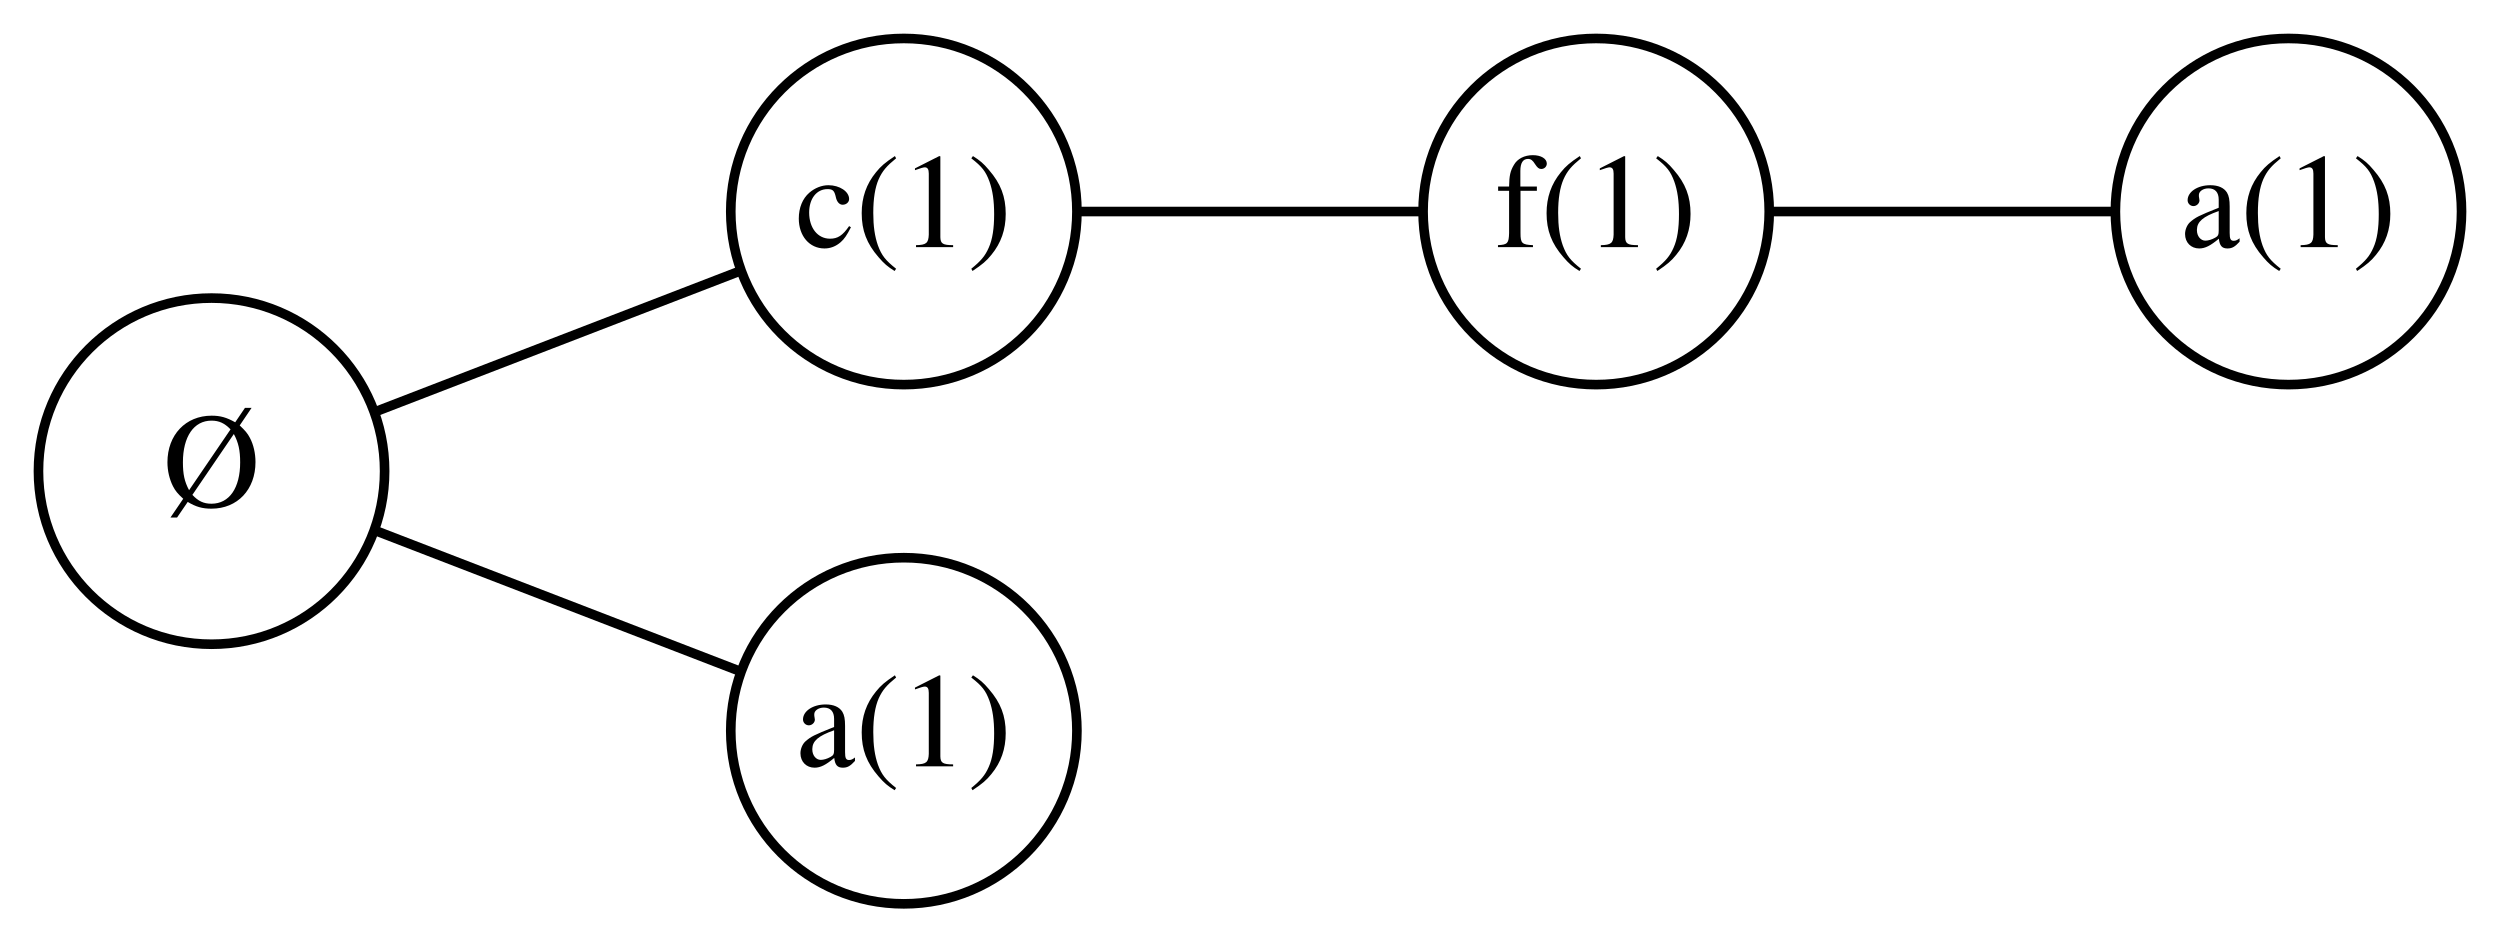
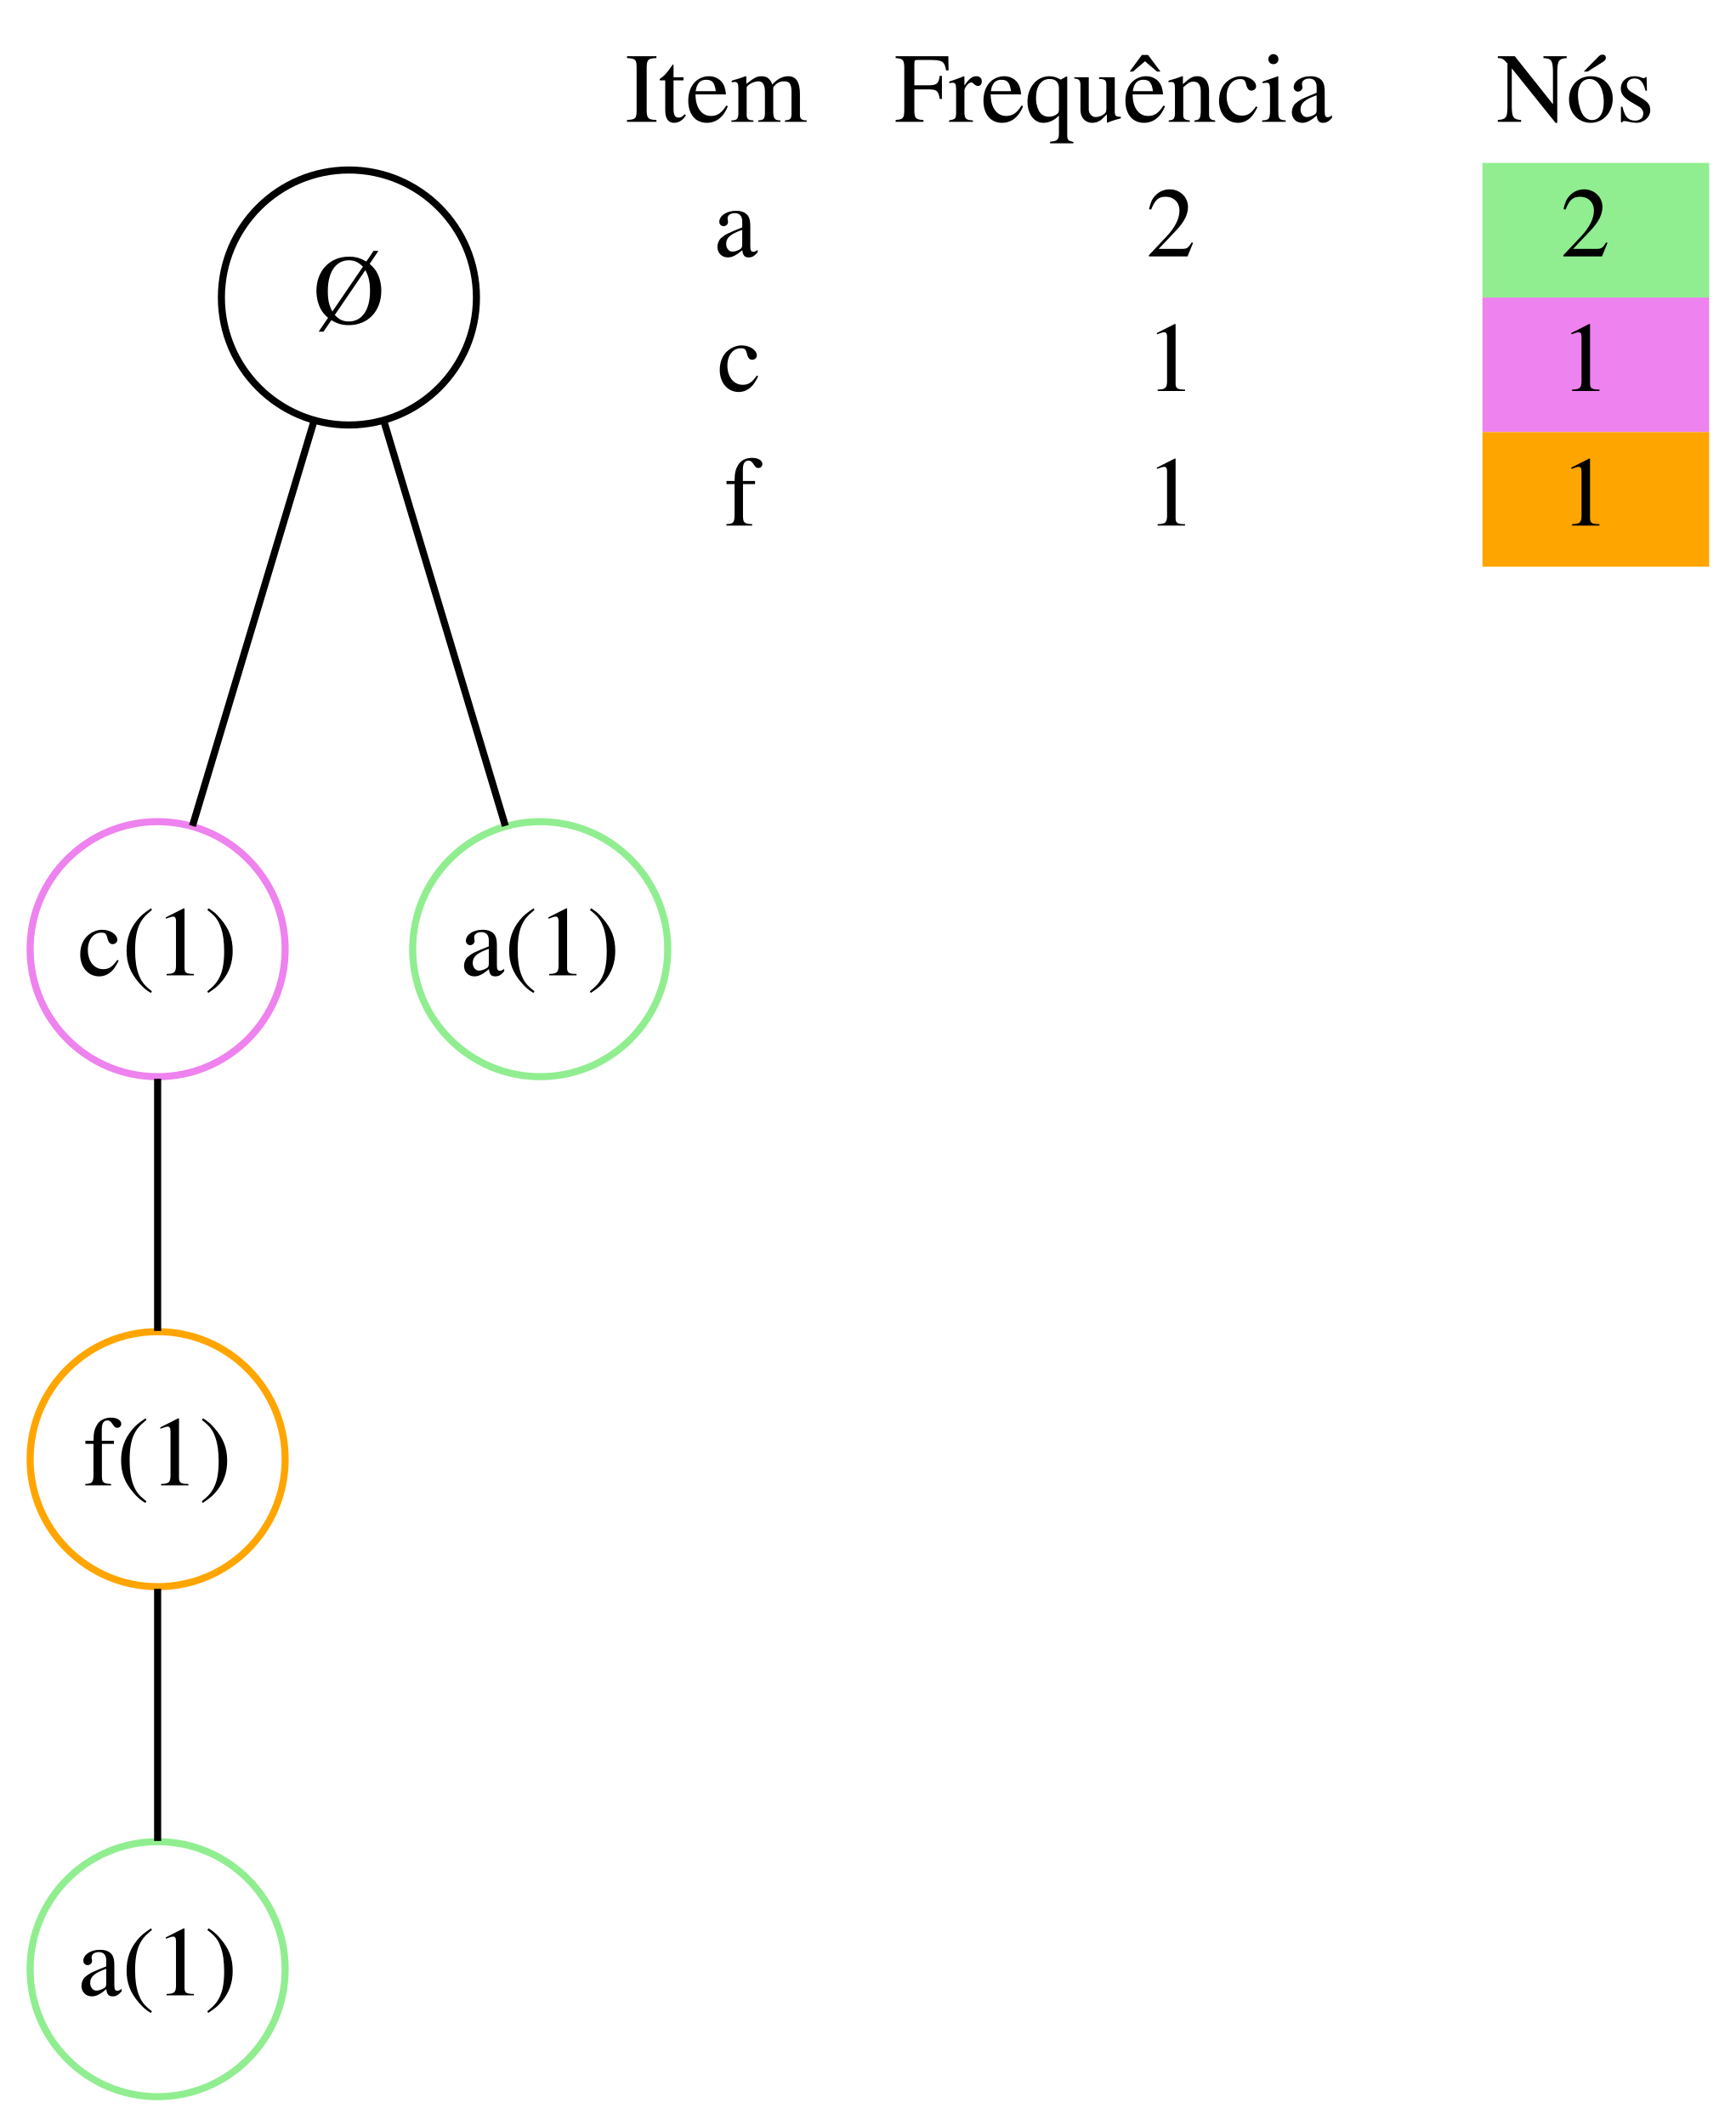
- <svg xmlns="http://www.w3.org/2000/svg" width="260pt" height="98pt" viewBox="0.00 0.00 260.00 98.00">
-   <g id="graph0" class="graph" transform="scale(1 1) rotate(0) translate(4 94)">
+ <svg xmlns="http://www.w3.org/2000/svg" width="245pt" height="300pt" viewBox="0.00 0.00 244.50 300.00">
+   <g id="graph0" class="graph" transform="scale(1 1) rotate(0) translate(4 296)">
    <g id="node1" class="node">
-       <ellipse fill="none" stroke="black" cx="18" cy="-45" rx="18" ry="18" />
-       <text text-anchor="middle" x="18" y="-41.3" font-family="Times,serif" font-size="14.00">Ø</text>
+       <ellipse fill="none" stroke="black" cx="45" cy="-254" rx="18" ry="18" />
+       <text text-anchor="middle" x="45" y="-250.3" font-family="Times,serif" font-size="14.00">Ø</text>
    </g>
    <g id="node2" class="node">
-       <ellipse fill="none" stroke="black" cx="90" cy="-72" rx="18" ry="18" />
-       <text text-anchor="middle" x="90" y="-68.3" font-family="Times,serif" font-size="14.00">c(1)</text>
+       <ellipse fill="none" stroke="violet" cx="18" cy="-162" rx="18" ry="18" />
+       <text text-anchor="middle" x="18" y="-158.3" font-family="Times,serif" font-size="14.00">c(1)</text>
    </g>
    <g id="edge1" class="edge">
-       <path fill="none" stroke="black" d="M35.24,-51.26C46.54,-55.62 61.56,-61.42 72.85,-65.77" />
+       <path fill="none" stroke="black" d="M40.05,-236.49C35.18,-220.25 27.78,-195.61 22.92,-179.4" />
    </g>
    <g id="node5" class="node">
-       <ellipse fill="none" stroke="black" cx="90" cy="-18" rx="18" ry="18" />
-       <text text-anchor="middle" x="90" y="-14.3" font-family="Times,serif" font-size="14.00">a(1)</text>
+       <ellipse fill="none" stroke="lightgreen" cx="72" cy="-162" rx="18" ry="18" />
+       <text text-anchor="middle" x="72" y="-158.3" font-family="Times,serif" font-size="14.00">a(1)</text>
    </g>
    <g id="edge4" class="edge">
-       <path fill="none" stroke="black" d="M35.24,-38.74C46.54,-34.38 61.56,-28.58 72.85,-24.23" />
+       <path fill="none" stroke="black" d="M49.95,-236.49C54.82,-220.25 62.22,-195.61 67.08,-179.4" />
    </g>
    <g id="node3" class="node">
-       <ellipse fill="none" stroke="black" cx="162" cy="-72" rx="18" ry="18" />
-       <text text-anchor="middle" x="162" y="-68.3" font-family="Times,serif" font-size="14.00">f(1)</text>
+       <ellipse fill="none" stroke="orange" cx="18" cy="-90" rx="18" ry="18" />
+       <text text-anchor="middle" x="18" y="-86.3" font-family="Times,serif" font-size="14.00">f(1)</text>
    </g>
    <g id="edge2" class="edge">
-       <path fill="none" stroke="black" d="M108.3,-72C119.15,-72 133.08,-72 143.9,-72" />
+       <path fill="none" stroke="black" d="M18,-143.7C18,-132.85 18,-118.92 18,-108.1" />
    </g>
    <g id="node4" class="node">
-       <ellipse fill="none" stroke="black" cx="234" cy="-72" rx="18" ry="18" />
-       <text text-anchor="middle" x="234" y="-68.3" font-family="Times,serif" font-size="14.00">a(1)</text>
+       <ellipse fill="none" stroke="lightgreen" cx="18" cy="-18" rx="18" ry="18" />
+       <text text-anchor="middle" x="18" y="-14.3" font-family="Times,serif" font-size="14.00">a(1)</text>
    </g>
    <g id="edge3" class="edge">
-       <path fill="none" stroke="black" d="M180.3,-72C191.15,-72 205.08,-72 215.9,-72" />
+       <path fill="none" stroke="black" d="M18,-71.7C18,-60.85 18,-46.92 18,-36.1" />
+     </g>
+     <g id="node6" class="node">
+       <text text-anchor="start" x="84" y="-278.8" font-family="Times,serif" font-size="14.00">Item</text>
+       <text text-anchor="start" x="122" y="-278.8" font-family="Times,serif" font-size="14.00">Frequência</text>
+       <text text-anchor="start" x="207" y="-278.8" font-family="Times,serif" font-size="14.00">Nós</text>
+       <text text-anchor="start" x="96.5" y="-259.8" font-family="Times,serif" font-size="14.00">a</text>
+       <text text-anchor="start" x="157.5" y="-259.8" font-family="Times,serif" font-size="14.00">2</text>
+       <polygon fill="lightgreen" stroke="transparent" points="205,-254 205,-273 237,-273 237,-254 205,-254" />
+       <text text-anchor="start" x="216" y="-259.8" font-family="Times,serif" font-size="14.00">2</text>
+       <text text-anchor="start" x="97" y="-240.8" font-family="Times,serif" font-size="14.00">c</text>
+       <text text-anchor="start" x="157.5" y="-240.8" font-family="Times,serif" font-size="14.00">1</text>
+       <polygon fill="violet" stroke="transparent" points="205,-235 205,-254 237,-254 237,-235 205,-235" />
+       <text text-anchor="start" x="216" y="-240.8" font-family="Times,serif" font-size="14.00">1</text>
+       <text text-anchor="start" x="98" y="-221.8" font-family="Times,serif" font-size="14.00">f</text>
+       <text text-anchor="start" x="157.5" y="-221.8" font-family="Times,serif" font-size="14.00">1</text>
+       <polygon fill="orange" stroke="transparent" points="205,-216 205,-235 237,-235 237,-216 205,-216" />
+       <text text-anchor="start" x="216" y="-221.8" font-family="Times,serif" font-size="14.00">1</text>
    </g>
  </g>
</svg>
